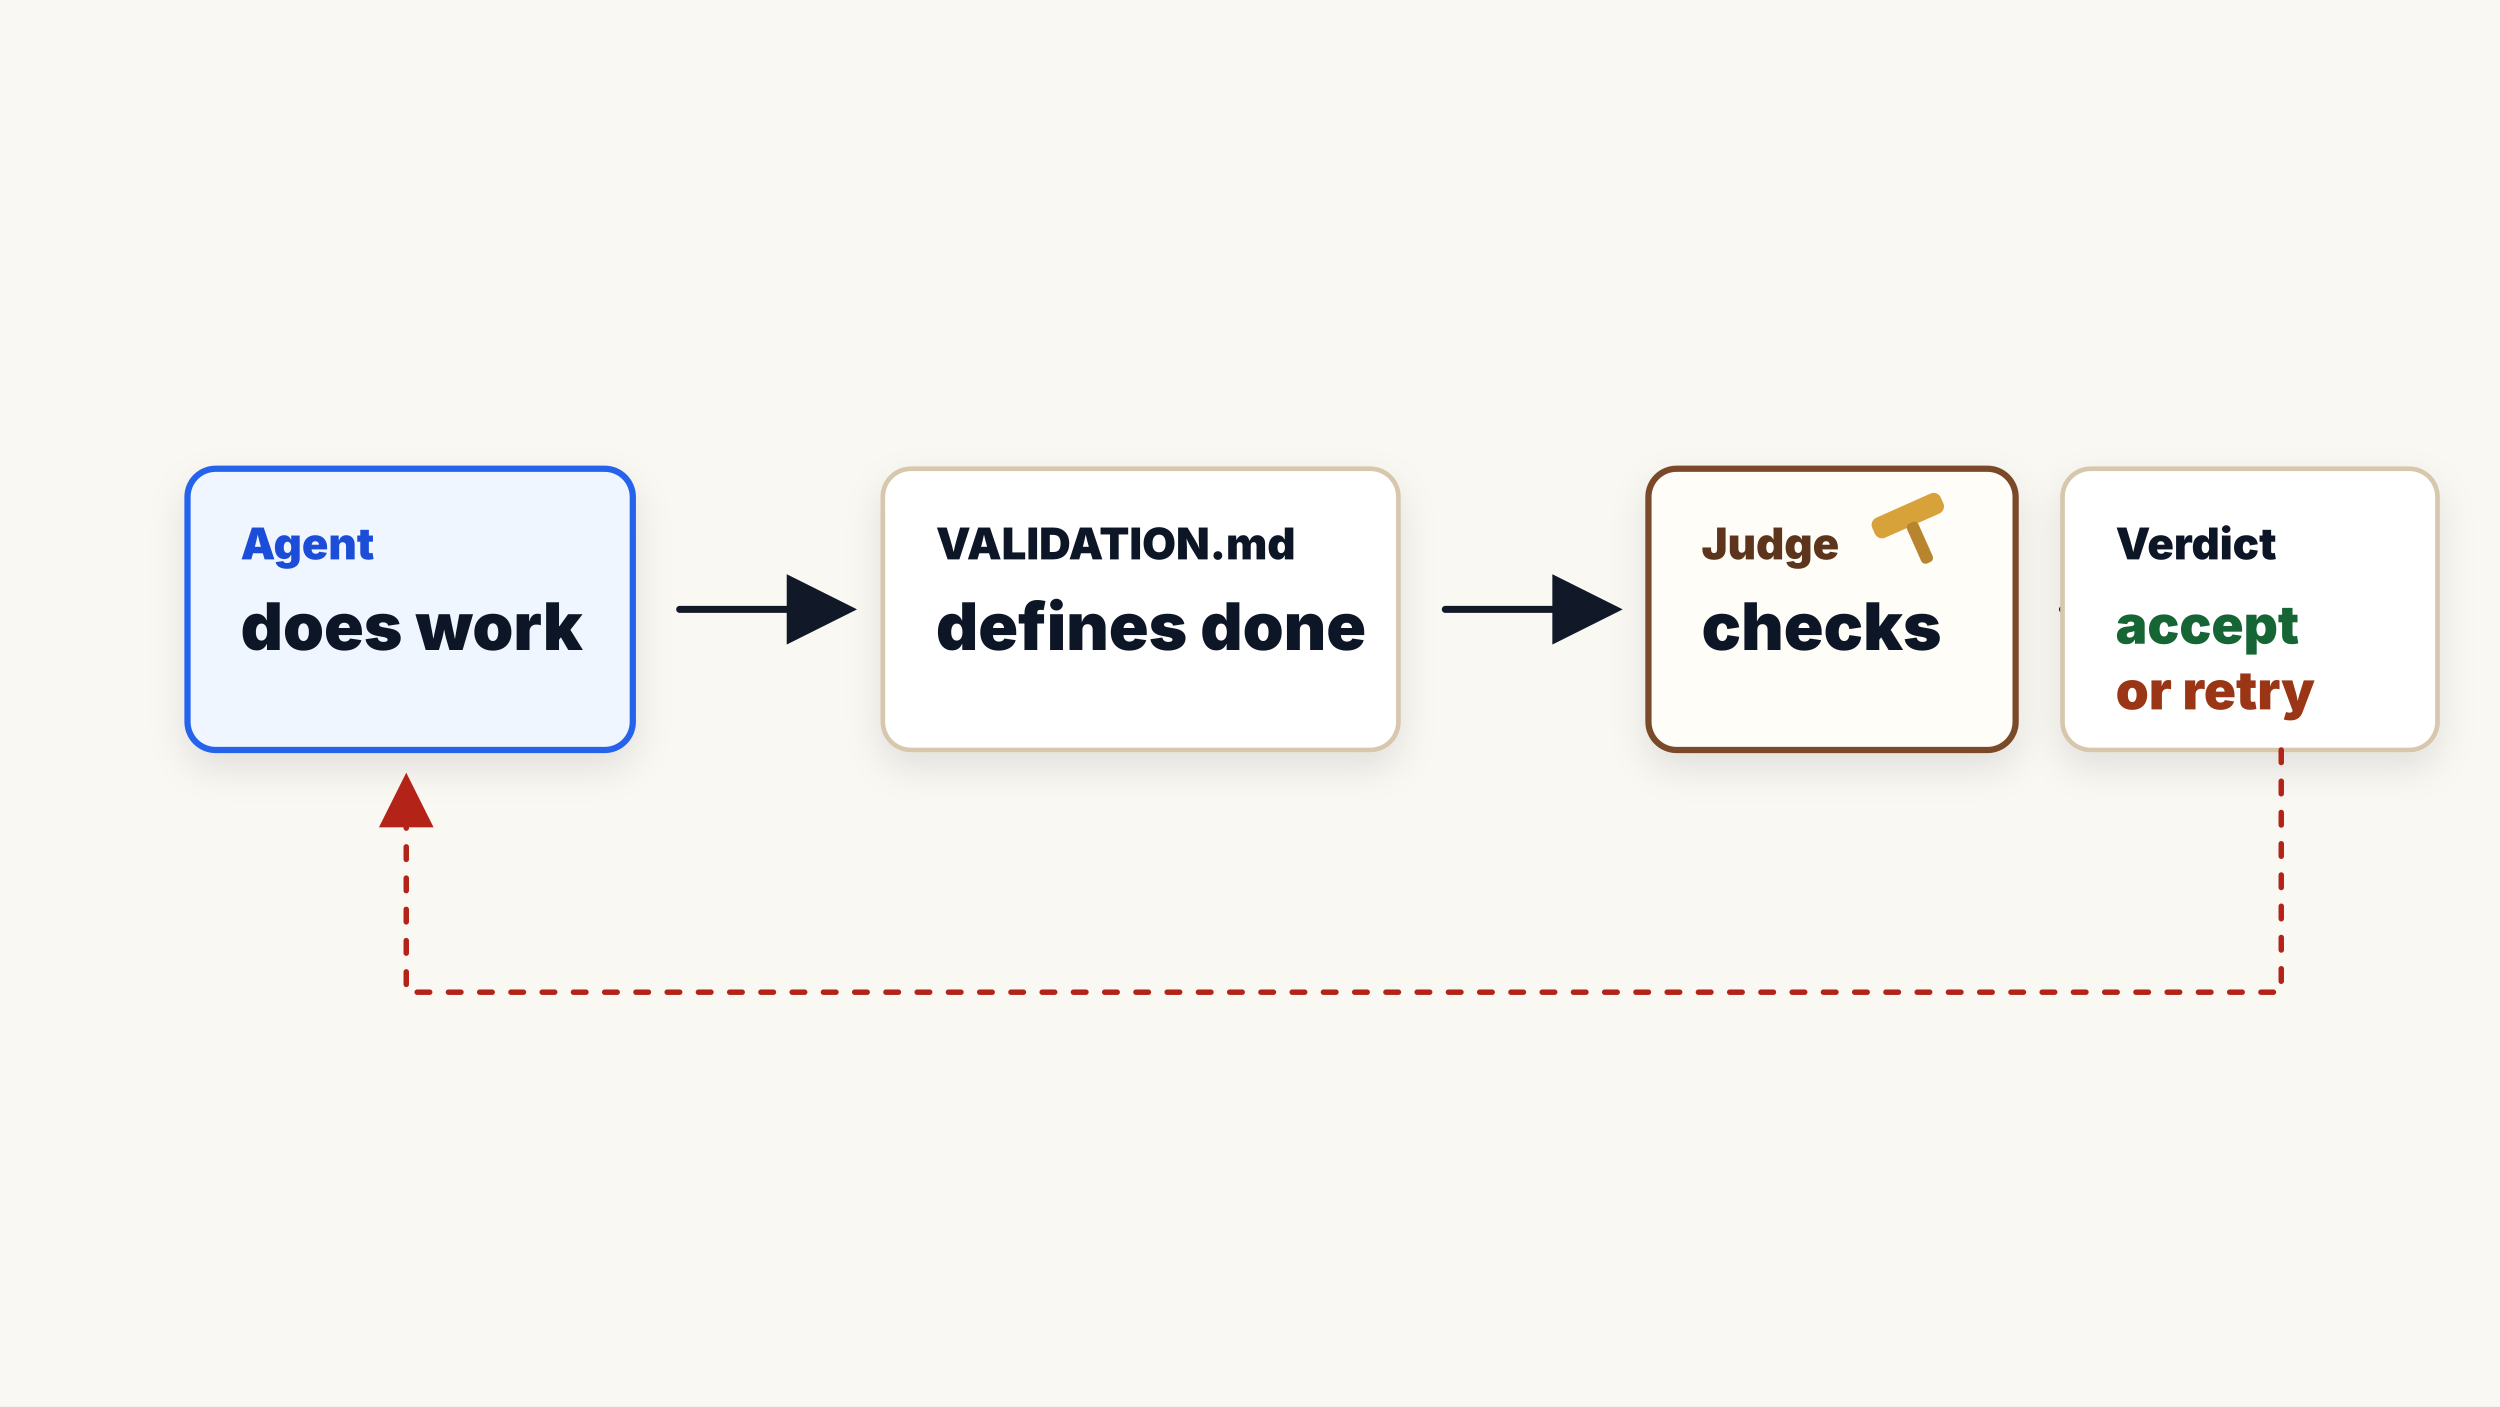
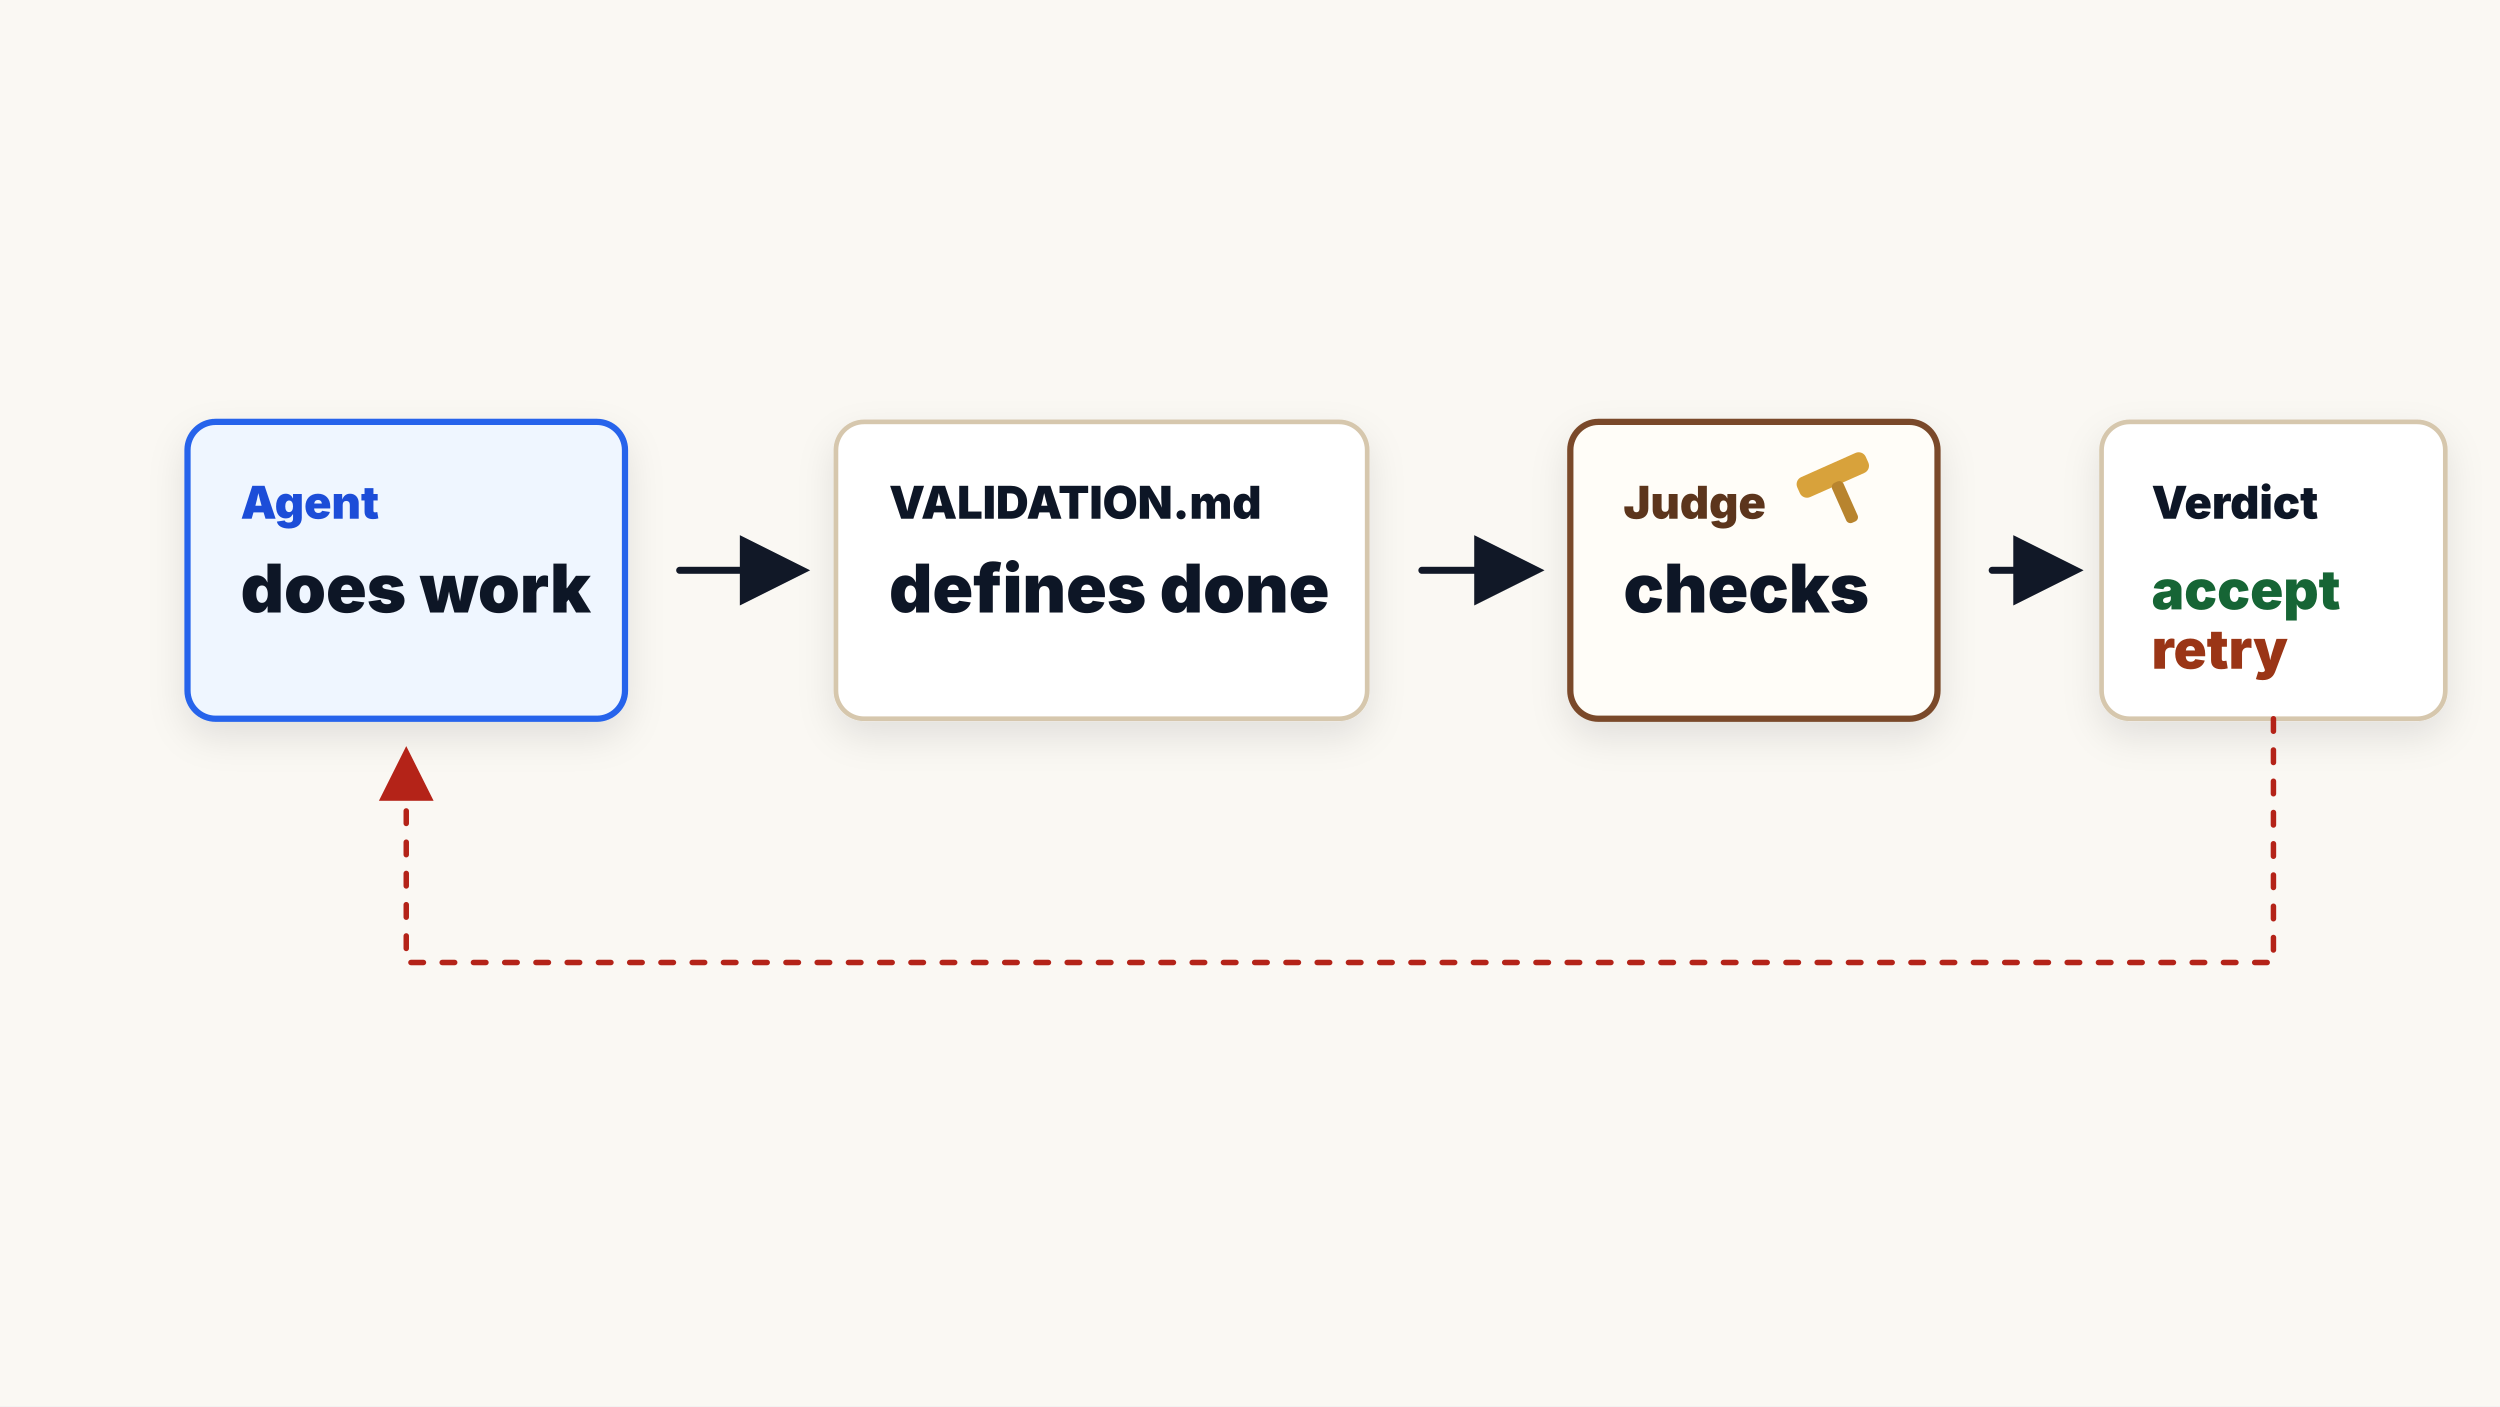
<svg xmlns="http://www.w3.org/2000/svg" width="1600" height="900" viewBox="0 0 1600 900" fill="none">
  <rect width="1600" height="900" fill="#FAF8F3" />
  <defs>
    <filter id="shadow" x="-12%" y="-14%" width="124%" height="134%">
      <feDropShadow dx="0" dy="10" stdDeviation="12" flood-color="#111827" flood-opacity="0.10" />
    </filter>
    <marker id="arrow" markerWidth="10" markerHeight="10" refX="7" refY="5" orient="auto">
      <path d="M0 0L10 5L0 10Z" fill="#111827" />
    </marker>
-     <marker id="greenArrow" markerWidth="10" markerHeight="10" refX="7" refY="5" orient="auto">
-       <path d="M0 0L10 5L0 10Z" fill="#15803D" />
-     </marker>
    <marker id="redArrow" markerWidth="10" markerHeight="10" refX="7" refY="5" orient="auto">
      <path d="M0 0L10 5L0 10Z" fill="#B42318" />
    </marker>
  </defs>
-   <g transform="translate(120 300)" filter="url(#shadow)">
-     <rect width="285" height="180" rx="18" fill="#EFF6FF" stroke="#2563EB" stroke-width="4" />
-     <text x="34" y="58" fill="#1D4ED8" font-family="Inter, Arial, sans-serif" font-size="28" font-weight="850">Agent</text>
-     <text x="34" y="116" fill="#111827" font-family="Inter, Arial, sans-serif" font-size="42" font-weight="900">does work</text>
+   <g transform="translate(120 270)" filter="url(#shadow)">
+     <rect width="280" height="190" rx="18" fill="#EFF6FF" stroke="#2563EB" stroke-width="4" />
+     <text x="34" y="62" fill="#1D4ED8" font-family="Inter, Arial, sans-serif" font-size="29" font-weight="850">Agent</text>
+     <text x="34" y="122" fill="#111827" font-family="Inter, Arial, sans-serif" font-size="43" font-weight="900">does work</text>
  </g>
-   <path d="M435 390H535" stroke="#111827" stroke-width="4.5" stroke-linecap="round" marker-end="url(#arrow)" />
-   <g transform="translate(565 300)" filter="url(#shadow)">
-     <rect width="330" height="180" rx="18" fill="#FFFFFF" stroke="#D6C7AD" stroke-width="3" />
-     <text x="34" y="58" fill="#111827" font-family="Inter, Arial, sans-serif" font-size="28" font-weight="850">VALIDATION.md</text>
-     <text x="34" y="116" fill="#111827" font-family="Inter, Arial, sans-serif" font-size="42" font-weight="900">defines done</text>
+   <path d="M435 365H505" stroke="#111827" stroke-width="4.5" stroke-linecap="round" marker-end="url(#arrow)" />
+   <g transform="translate(535 270)" filter="url(#shadow)">
+     <rect width="340" height="190" rx="18" fill="#FFFFFF" stroke="#D6C7AD" stroke-width="3" />
+     <text x="34" y="62" fill="#111827" font-family="Inter, Arial, sans-serif" font-size="29" font-weight="850">VALIDATION.md</text>
+     <text x="34" y="122" fill="#111827" font-family="Inter, Arial, sans-serif" font-size="43" font-weight="900">defines done</text>
  </g>
-   <path d="M925 390H1025" stroke="#111827" stroke-width="4.5" stroke-linecap="round" marker-end="url(#arrow)" />
-   <g transform="translate(1055 300)" filter="url(#shadow)">
-     <rect width="235" height="180" rx="18" fill="#FFFDF8" stroke="#7A4A2A" stroke-width="4" />
-     <text x="34" y="58" fill="#5B351D" font-family="Inter, Arial, sans-serif" font-size="28" font-weight="850">Judge</text>
-     <text x="34" y="116" fill="#111827" font-family="Inter, Arial, sans-serif" font-size="42" font-weight="900">checks</text>
-     <g transform="translate(166 30) rotate(-24)">
+   <path d="M910 365H975" stroke="#111827" stroke-width="4.5" stroke-linecap="round" marker-end="url(#arrow)" />
+   <g transform="translate(1005 270)" filter="url(#shadow)">
+     <rect width="235" height="190" rx="18" fill="#FFFDF8" stroke="#7A4A2A" stroke-width="4" />
+     <text x="34" y="62" fill="#5B351D" font-family="Inter, Arial, sans-serif" font-size="29" font-weight="850">Judge</text>
+     <text x="34" y="122" fill="#111827" font-family="Inter, Arial, sans-serif" font-size="43" font-weight="900">checks</text>
+     <g transform="translate(168 34) rotate(-24)">
      <rect x="-24" y="-7" width="48" height="14" rx="5" fill="#D8A23A" />
      <rect x="-4" y="5" width="8" height="28" rx="3" fill="#B8842D" />
    </g>
  </g>
-   <path d="M1320 390H1390" stroke="#111827" stroke-width="4.5" stroke-linecap="round" marker-end="url(#arrow)" />
-   <g transform="translate(1320 300)" filter="url(#shadow)">
-     <rect width="240" height="180" rx="18" fill="#FFFFFF" stroke="#D6C7AD" stroke-width="3" />
-     <text x="34" y="58" fill="#111827" font-family="Inter, Arial, sans-serif" font-size="28" font-weight="850">Verdict</text>
-     <text x="34" y="112" fill="#166534" font-family="Inter, Arial, sans-serif" font-size="34" font-weight="850">accept</text>
-     <text x="34" y="154" fill="#9A3412" font-family="Inter, Arial, sans-serif" font-size="34" font-weight="850">or retry</text>
+   <path d="M1275 365H1320" stroke="#111827" stroke-width="4.5" stroke-linecap="round" marker-end="url(#arrow)" />
+   <g transform="translate(1345 270)" filter="url(#shadow)">
+     <rect width="220" height="190" rx="18" fill="#FFFFFF" stroke="#D6C7AD" stroke-width="3" />
+     <text x="32" y="62" fill="#111827" font-family="Inter, Arial, sans-serif" font-size="29" font-weight="850">Verdict</text>
+     <text x="32" y="120" fill="#166534" font-family="Inter, Arial, sans-serif" font-size="35" font-weight="850">accept</text>
+     <text x="32" y="158" fill="#9A3412" font-family="Inter, Arial, sans-serif" font-size="35" font-weight="850">retry</text>
  </g>
-   <path d="M1460 480V635H260V505" stroke="#B42318" stroke-width="3.5" stroke-linecap="round" stroke-linejoin="round" stroke-dasharray="8 12" marker-end="url(#redArrow)" />
+   <path d="M1455 460V616H260V488" stroke="#B42318" stroke-width="3.5" stroke-linecap="round" stroke-linejoin="round" stroke-dasharray="8 12" marker-end="url(#redArrow)" />
</svg>
